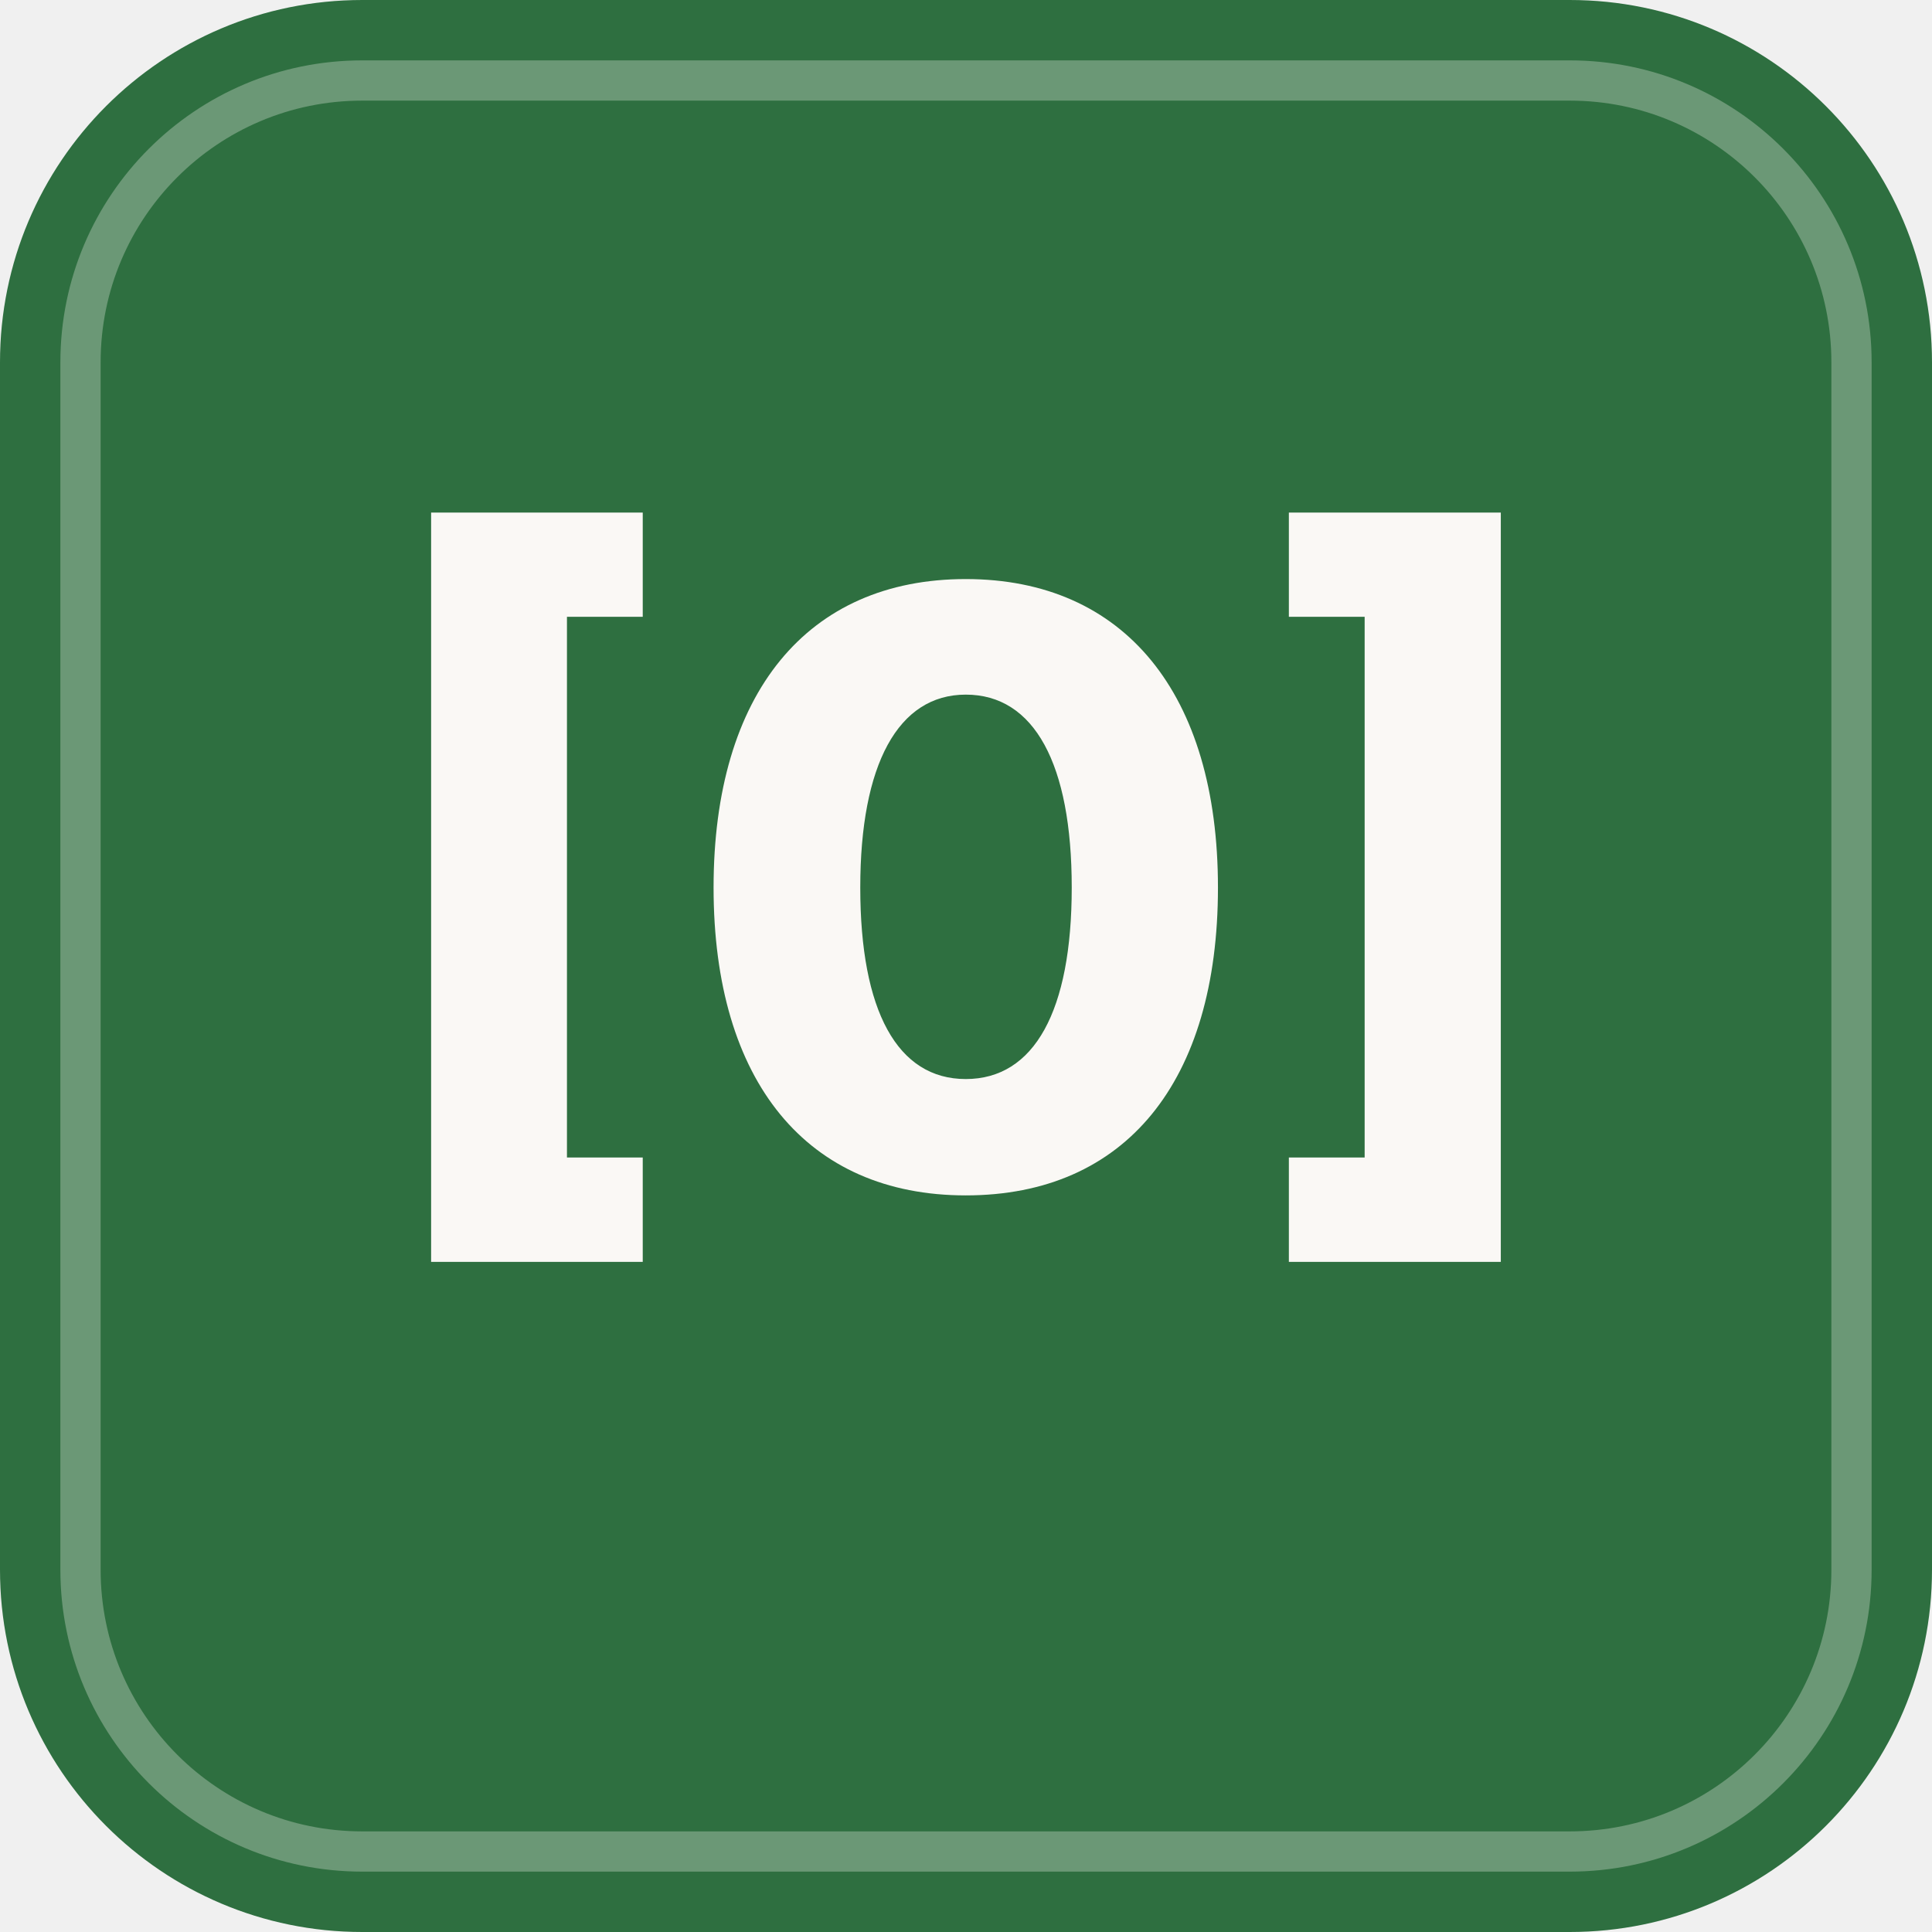
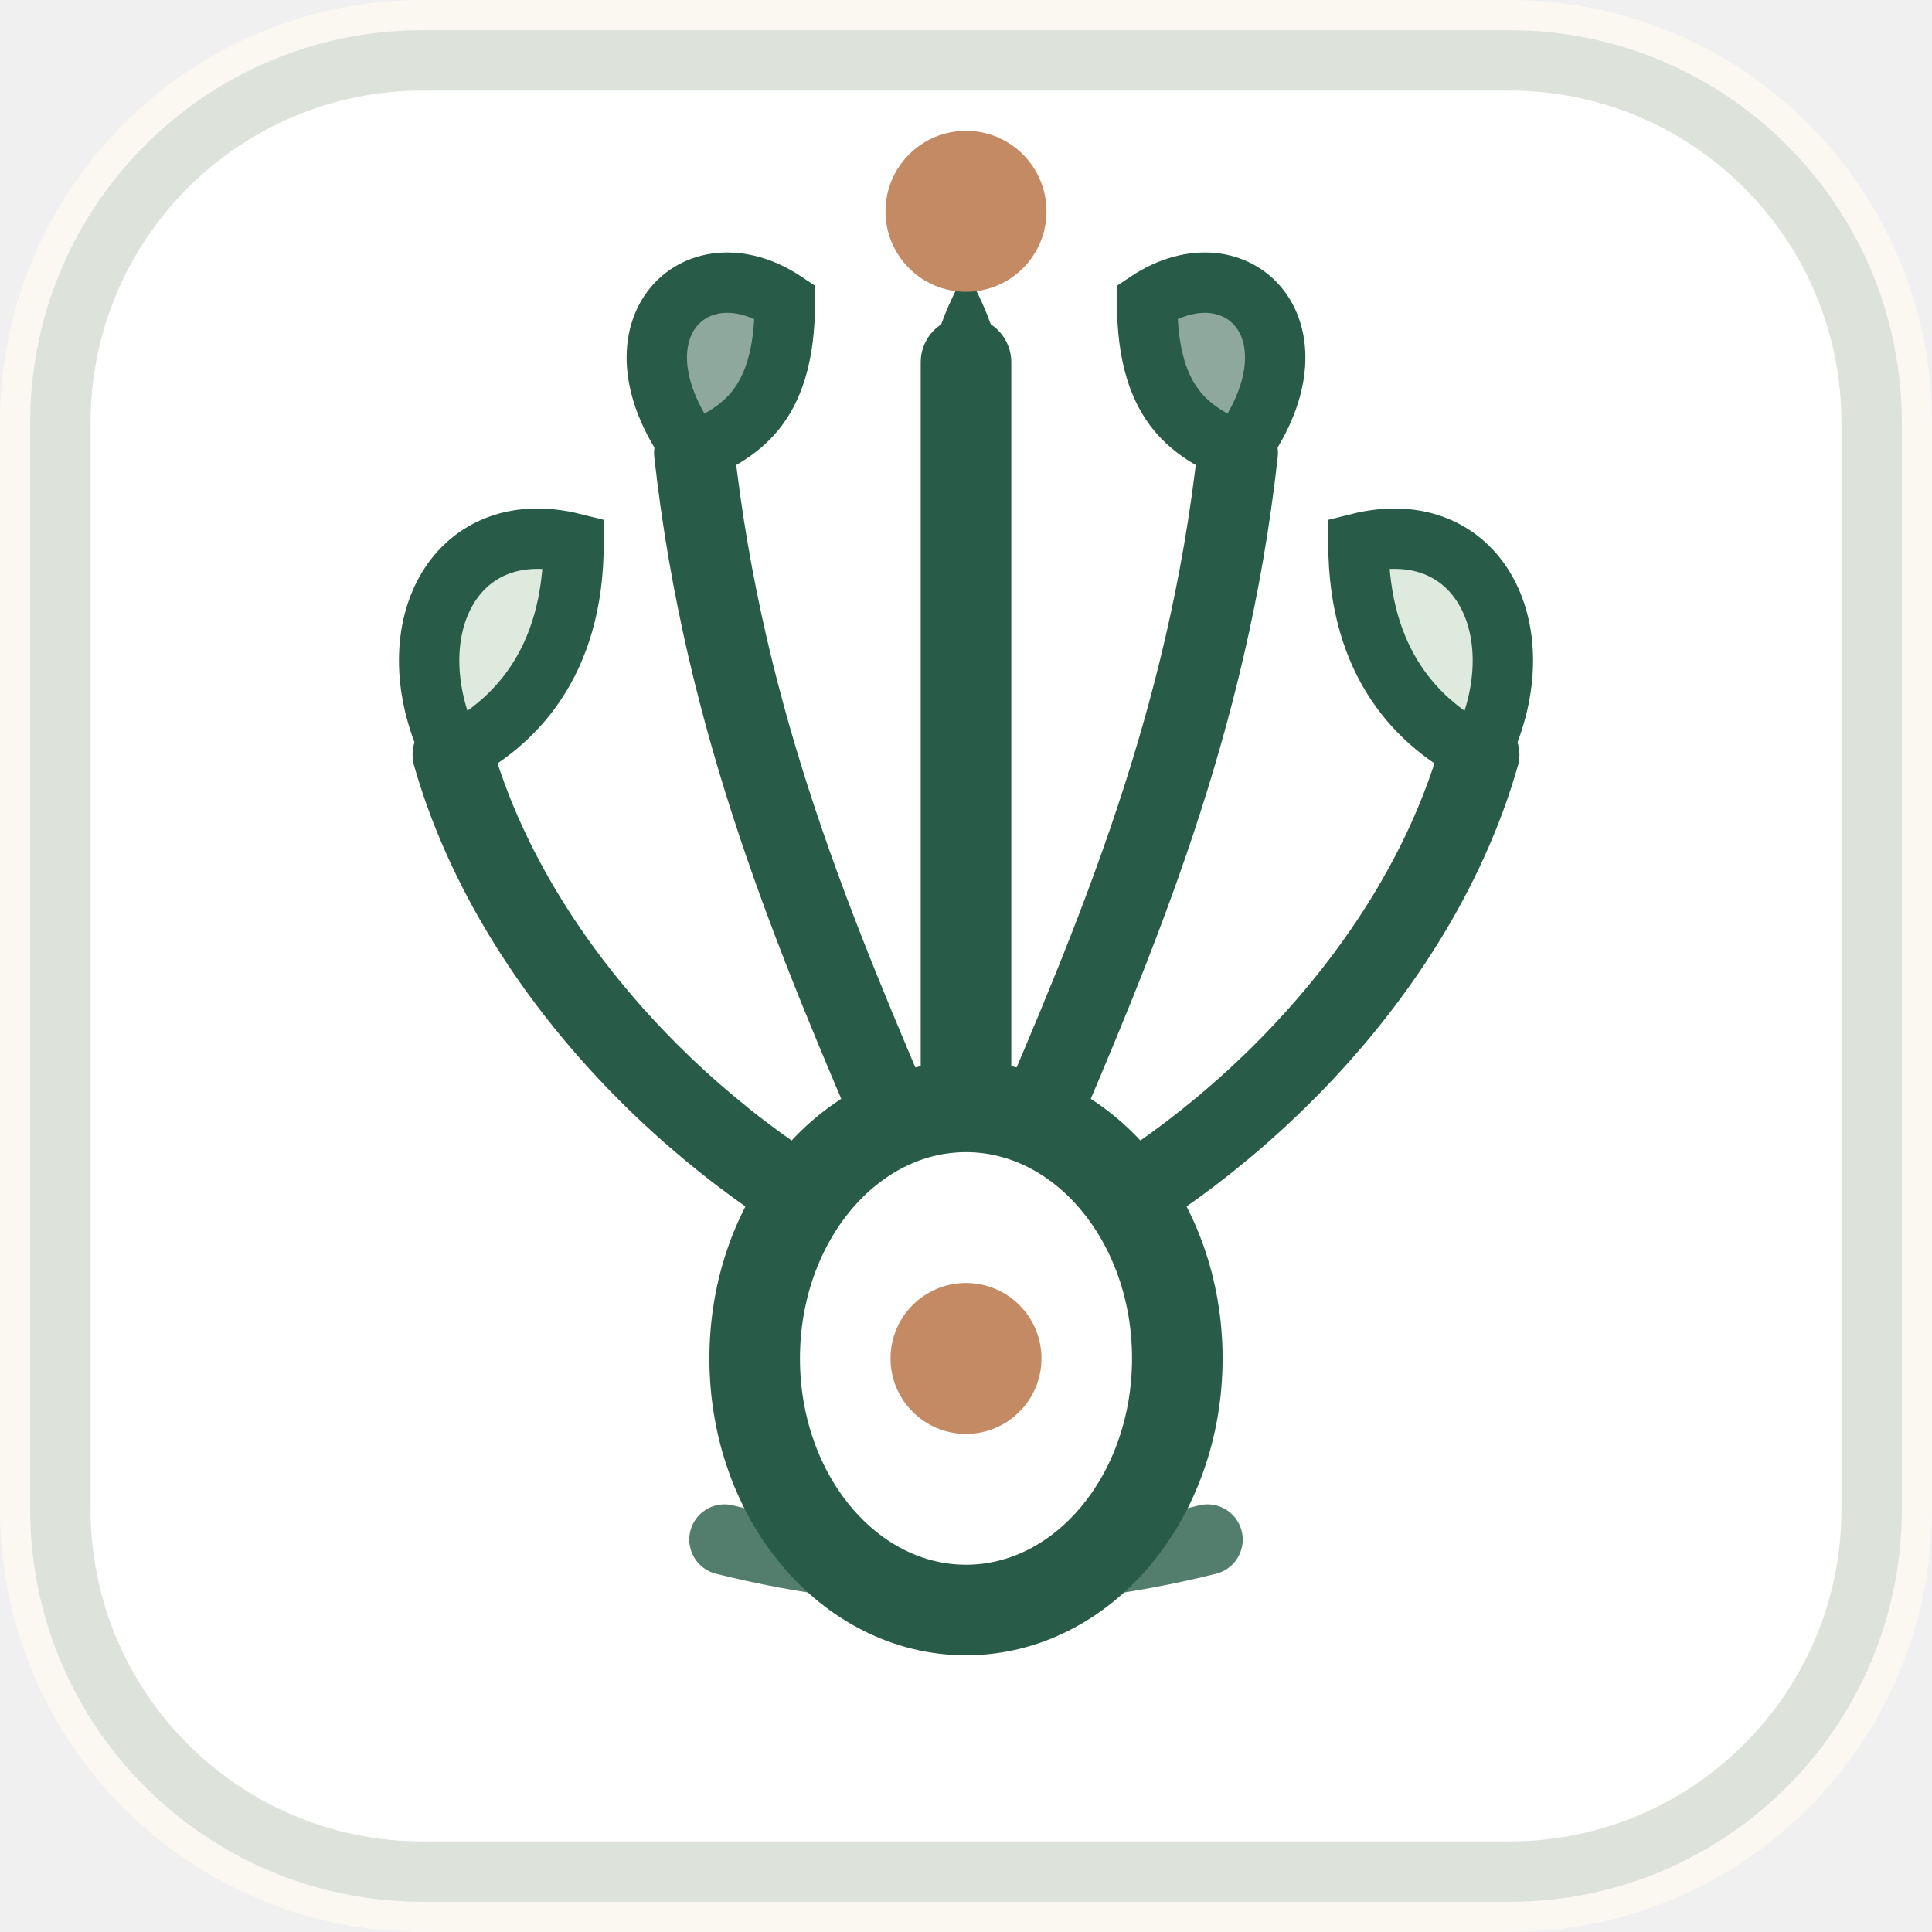
- <svg xmlns="http://www.w3.org/2000/svg" viewBox="0 0 192 192" width="192" height="192">
-   <rect width="192" height="192" rx="36" fill="#2E6F40" />
-   <rect x="8" y="8" width="176" height="176" rx="28" fill="none" stroke="#FAF8F5" stroke-width="4" stroke-opacity="0.3" />
-   <text x="96" y="118" font-family="system-ui, -apple-system, sans-serif" font-size="82" font-weight="800" fill="#FAF8F5" text-anchor="middle">[0]</text>
+ <svg xmlns="http://www.w3.org/2000/svg" viewBox="0 0 192 192" width="192" height="192" fill="none">
+   <rect width="192" height="192" rx="42" fill="#FBF8F2" />
+   <rect x="6" y="6" width="180" height="180" rx="36" fill="#FFFFFF" stroke="#DDE2DA" stroke-width="6" />
+   <path d="M 87 123 C 69 114 51 96 45 75" stroke="#285C49" stroke-width="8" stroke-linecap="round" />
+   <path d="M 45 75 C 39 63 45 51 57 54 C 57 66 51 72 45 75 Z" fill="#DDEADD" stroke="#285C49" stroke-width="6" />
+   <path d="M 90 114 C 81 93 72 72 69 45" stroke="#285C49" stroke-width="8" stroke-linecap="round" />
+   <path d="M 69 45 C 60 33 69 24 78 30 C 78 41 73 43 69 45 Z" fill="#8EA89D" stroke="#285C49" stroke-width="6" />
+   <path d="M 96 117 L 96 36" stroke="#285C49" stroke-width="9" stroke-linecap="round" />
+   <path d="M 96 27 C 89 39 93 48 96 51 C 99 48 103 39 96 27 Z" fill="#285C49" />
+   <circle cx="96" cy="21" r="8" fill="#C38A63" />
+   <path d="M 102 114 C 111 93 120 72 123 45" stroke="#285C49" stroke-width="8" stroke-linecap="round" />
+   <path d="M 123 45 C 132 33 123 24 114 30 C 114 41 119 43 123 45 Z" fill="#8EA89D" stroke="#285C49" stroke-width="6" />
+   <path d="M 105 123 C 123 114 141 96 147 75" stroke="#285C49" stroke-width="8" stroke-linecap="round" />
+   <path d="M 147 75 C 153 63 147 51 135 54 C 135 66 141 72 147 75 Z" fill="#DDEADD" stroke="#285C49" stroke-width="6" />
+   <path d="M 72 153 Q 96 159 120 153" stroke="#285C49" stroke-width="7" stroke-linecap="round" opacity="0.8" />
+   <ellipse cx="96" cy="135" rx="21" ry="25" fill="#FFFFFF" stroke="#285C49" stroke-width="9" />
+   <circle cx="96" cy="135" r="7.5" fill="#C38A63" />
</svg>
